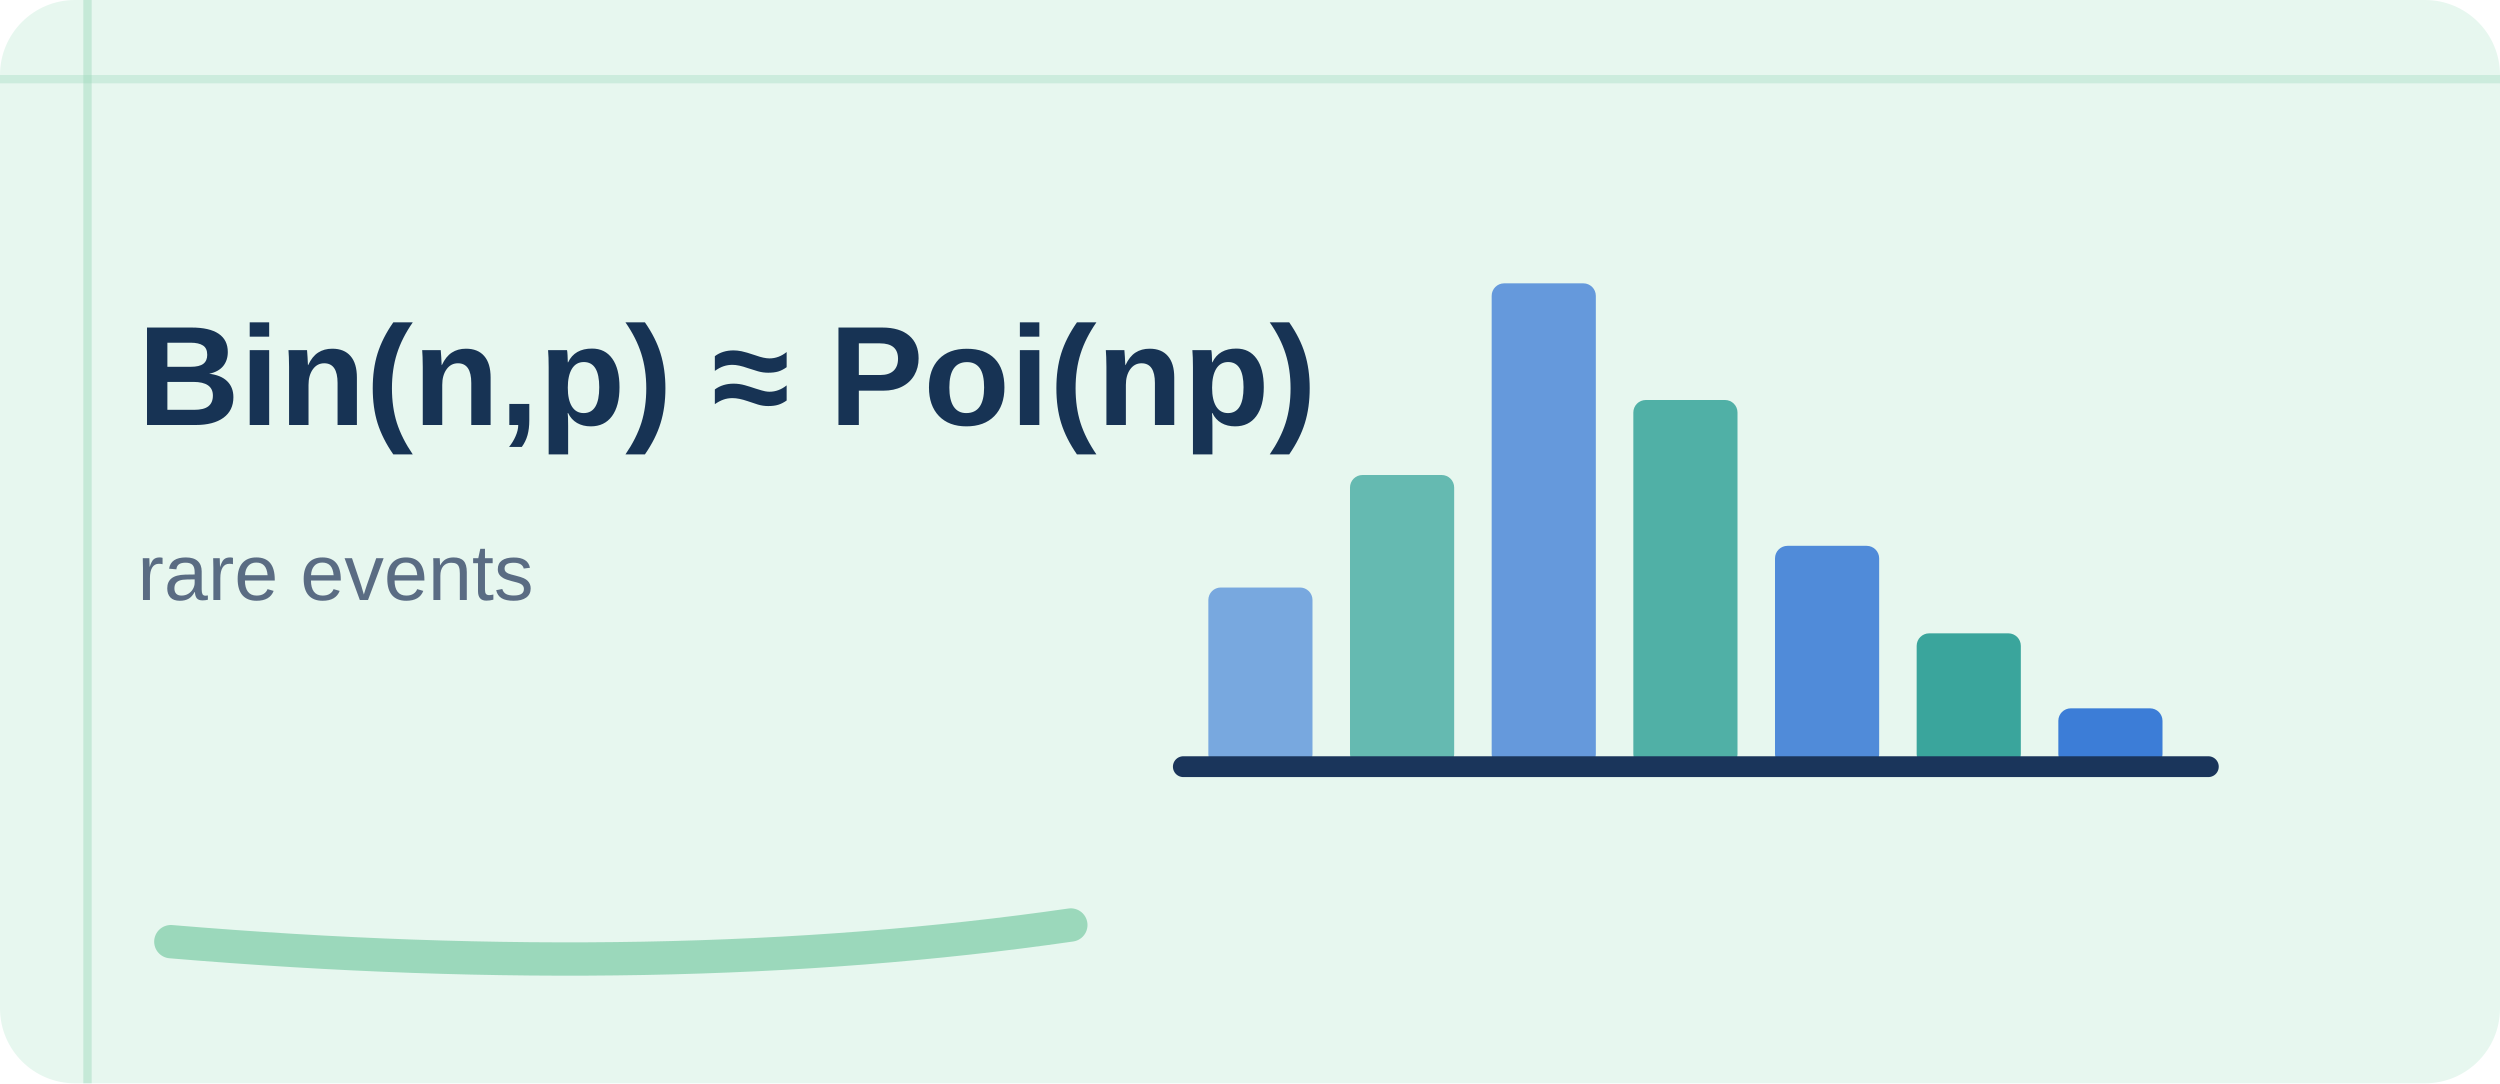
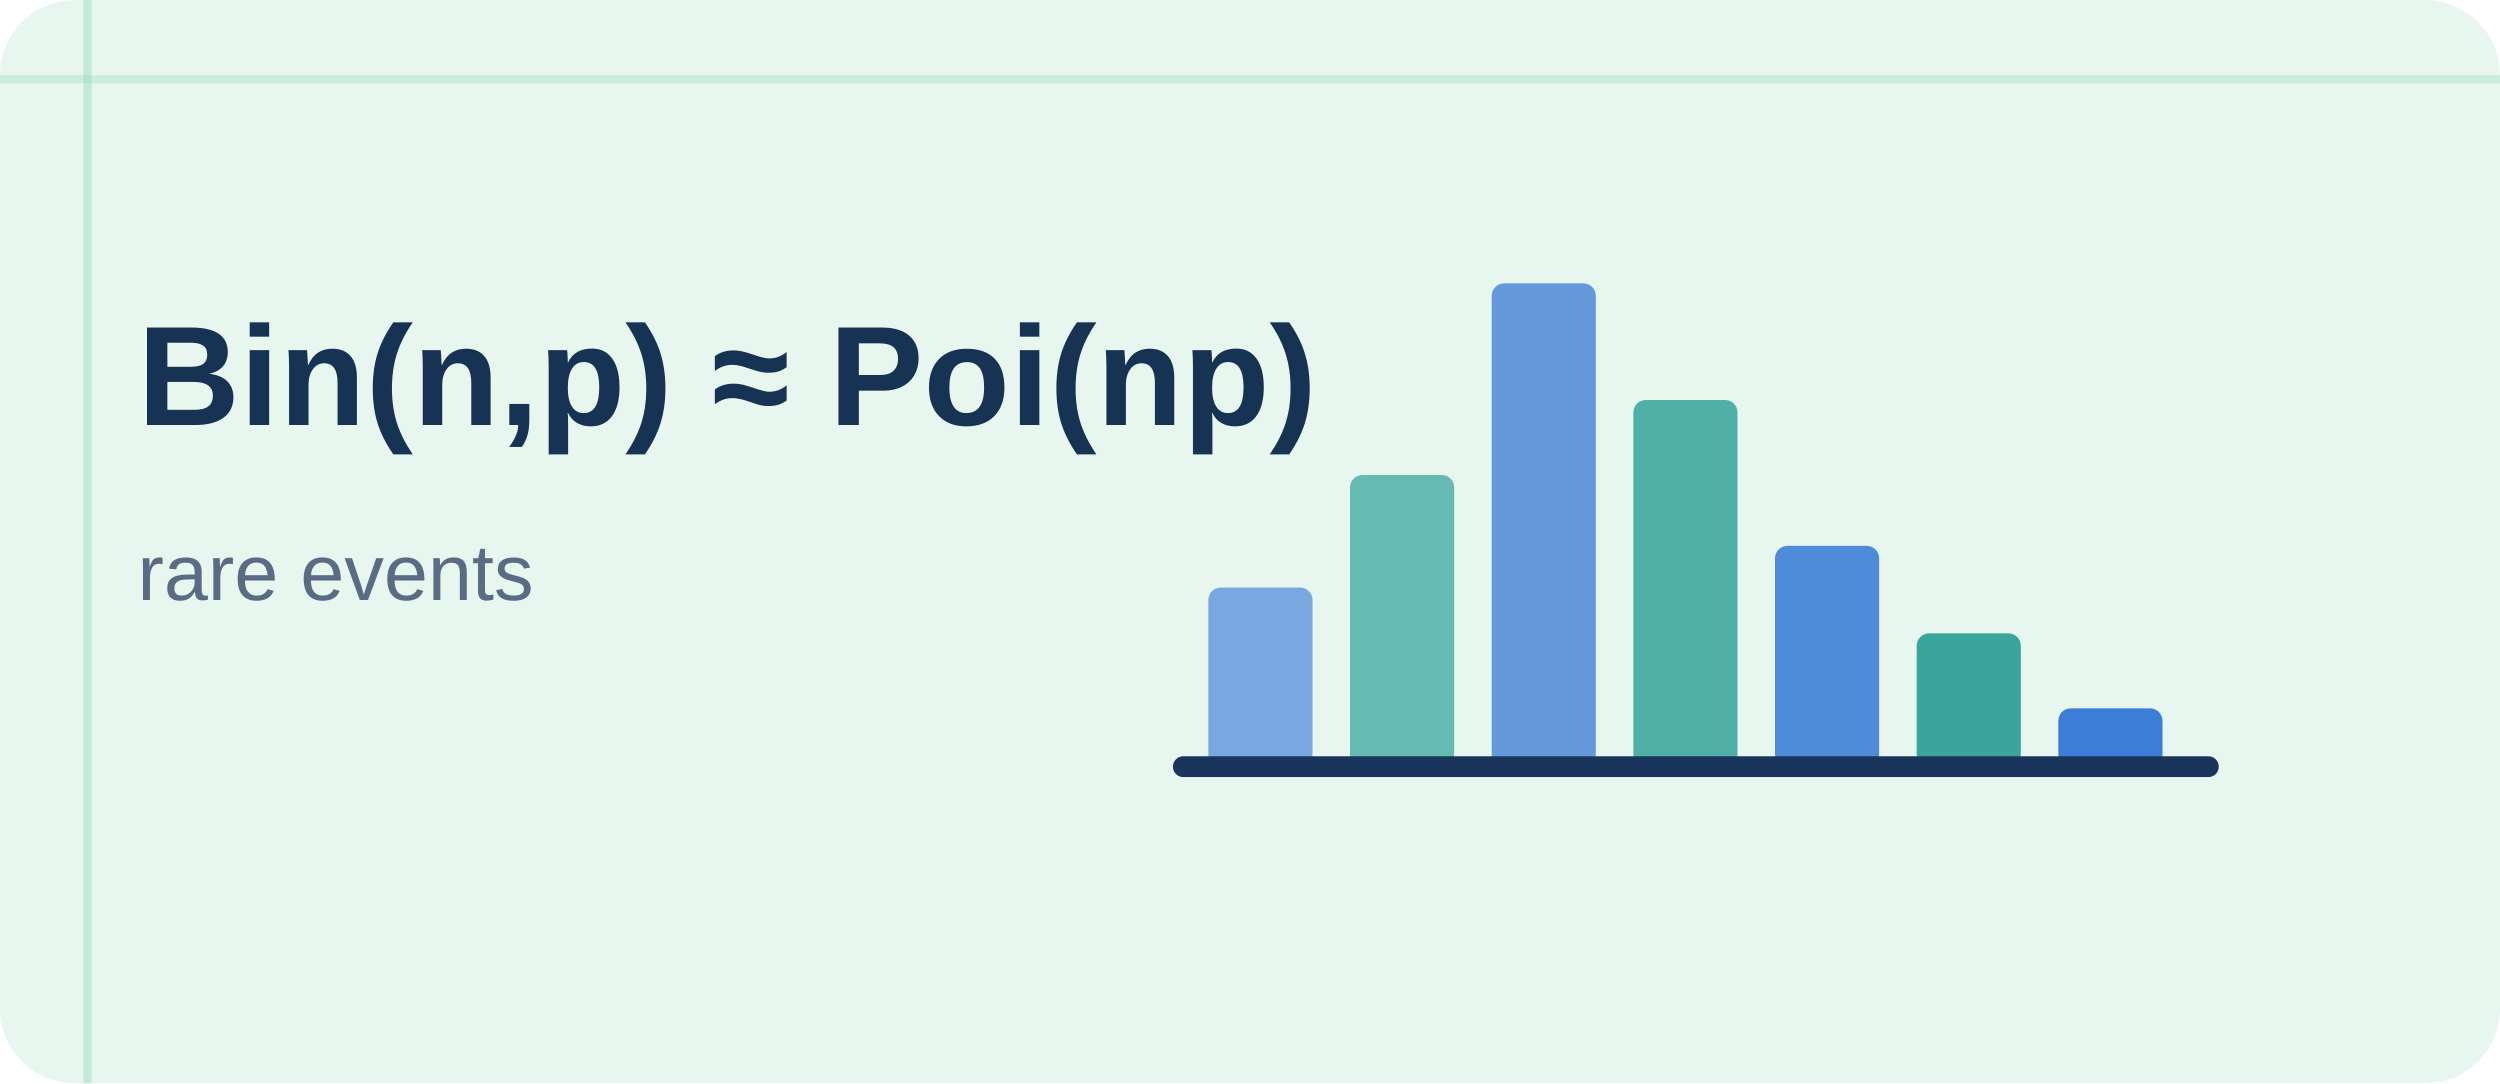
<svg xmlns="http://www.w3.org/2000/svg" viewBox="0 0 600 260" role="img" aria-labelledby="title">
  <rect width="600" height="260" rx="18" fill="#e7f7ef" />
  <path d="M0 19 L600 19" stroke="#9bd8bb" stroke-opacity=".35" stroke-width="2" />
  <path d="M21 0 V260" stroke="#9bd8bb" stroke-opacity=".45" stroke-width="2" />
-   <path d="M41 226 Q160 236 257 222" stroke="#9bd8bb" stroke-width="8" fill="none" stroke-linecap="round" />
  <text x="33" y="102" fill="#173354" font-size="34" font-family="Trebuchet MS,Segoe UI,Arial,sans-serif" font-weight="700">Bin(n,p) ≈ Poi(np)</text>
  <text x="33" y="144" fill="#5a6c83" font-size="19" font-family="Trebuchet MS,Segoe UI,Arial,sans-serif">rare events</text>
  <rect x="290" y="141" width="25" height="43" rx="3" fill="#1e67d2" opacity="0.55" />
  <rect x="324" y="114" width="25" height="70" rx="3" fill="#0f9187" opacity="0.6" />
  <rect x="358" y="68" width="25" height="116" rx="3" fill="#1e67d2" opacity="0.65" />
  <rect x="392" y="96" width="25" height="88" rx="3" fill="#0f9187" opacity="0.7" />
  <rect x="426" y="131" width="25" height="53" rx="3" fill="#1e67d2" opacity="0.75" />
  <rect x="460" y="152" width="25" height="32" rx="3" fill="#0f9187" opacity="0.8" />
  <rect x="494" y="170" width="25" height="14" rx="3" fill="#1e67d2" opacity="0.85" />
  <path d="M284 184 H530" stroke="#1a355b" stroke-width="5" fill="none" stroke-linecap="round" stroke-linejoin="round" />
</svg>
